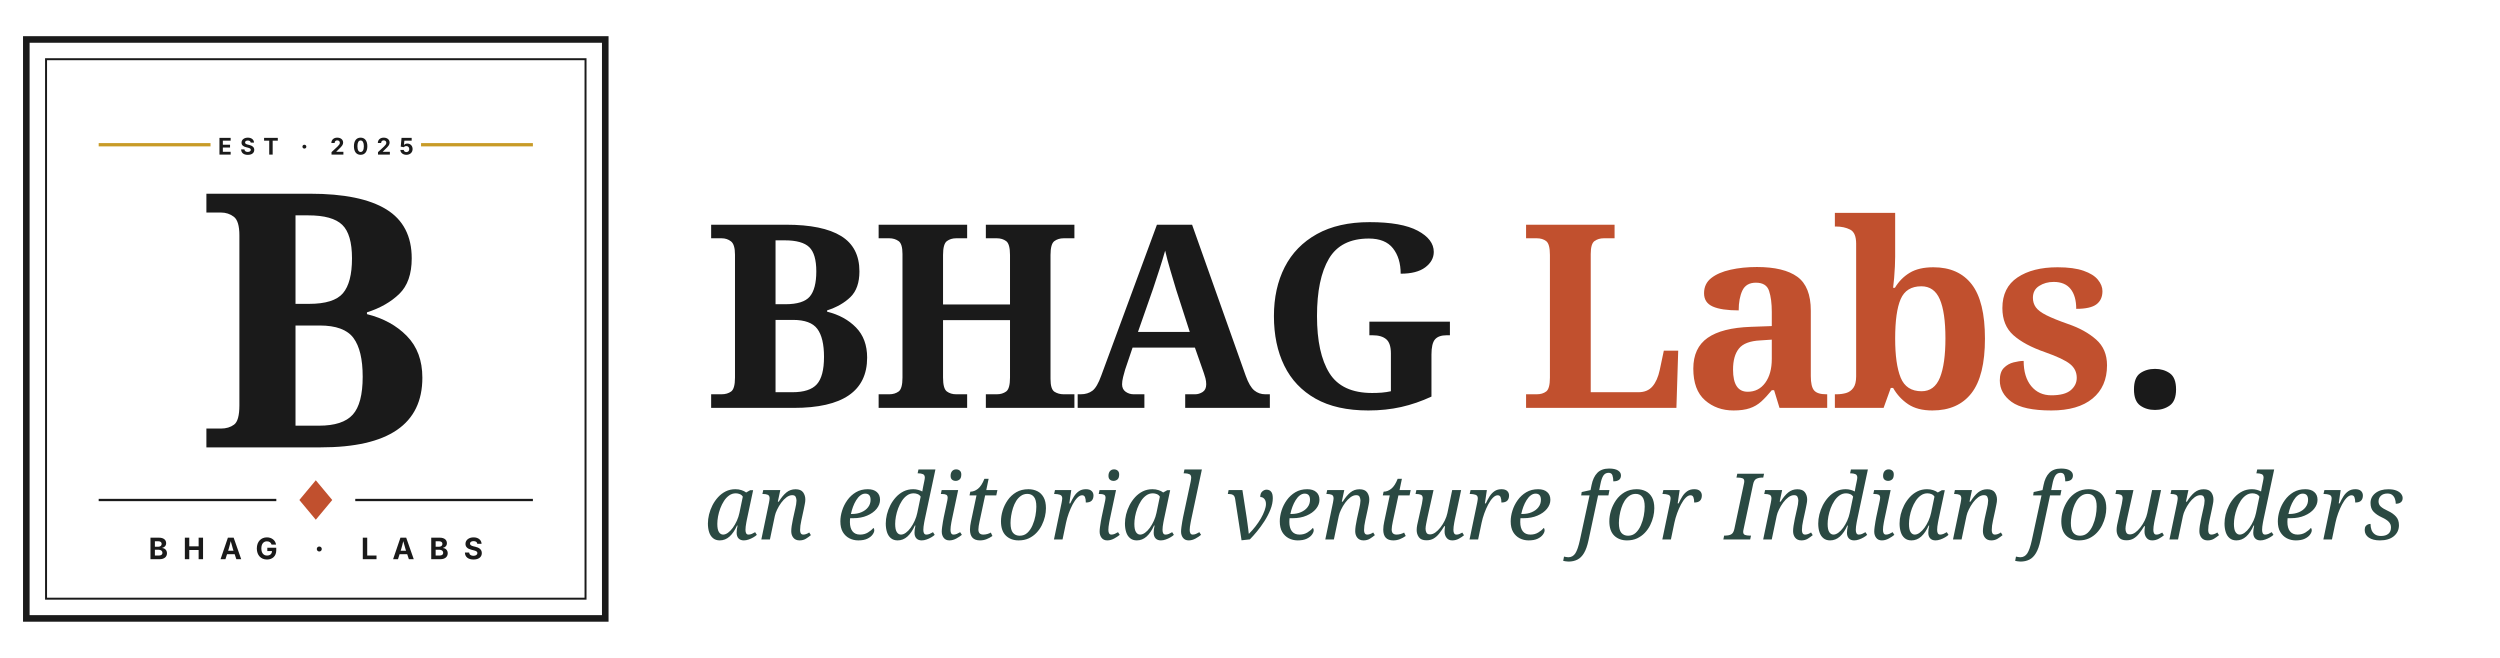
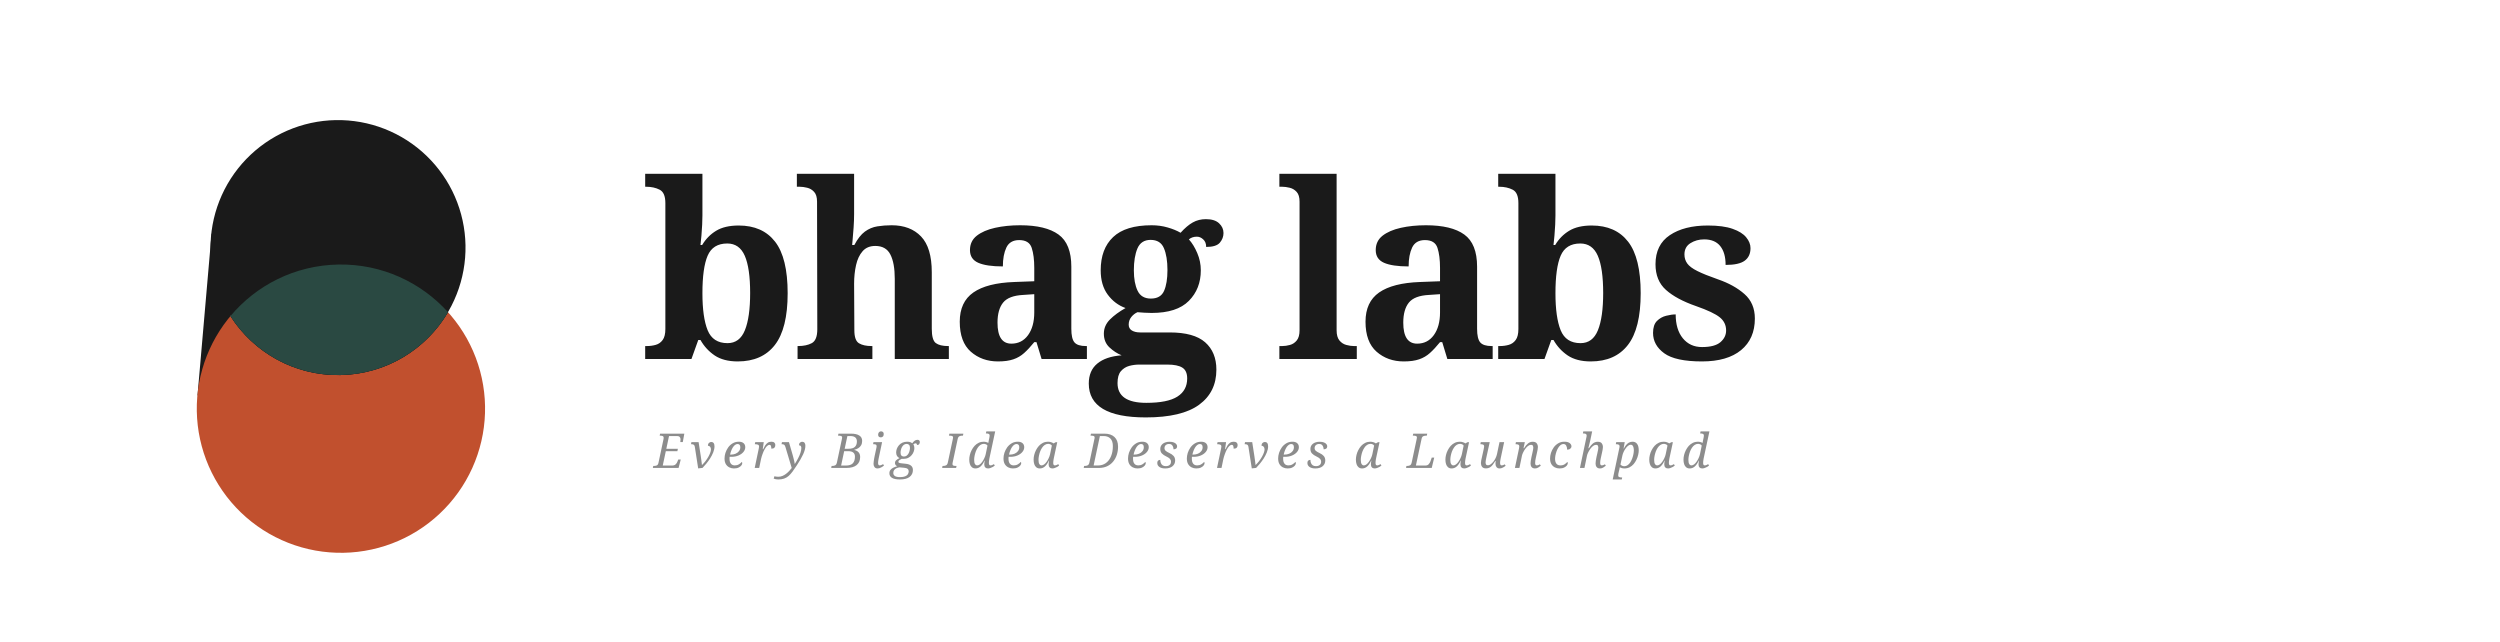
- <svg xmlns="http://www.w3.org/2000/svg" viewBox="0 0 760 200" role="img" aria-label="BHAG Labs">
-   <g transform="translate(8,12)">
-     <rect x="0" y="0" width="176" height="176" fill="none" stroke="#1a1a1a" stroke-width="2" />
-     <rect x="6" y="6" width="164" height="164" fill="none" stroke="#1a1a1a" stroke-width="0.6" />
-     <line x1="22" y1="32" x2="56" y2="32" stroke="#c89b27" stroke-width="1" />
-     <line x1="120" y1="32" x2="154" y2="32" stroke="#c89b27" stroke-width="1" />
-     <text x="88" y="35" text-anchor="middle" font-family="Inter, sans-serif" font-weight="700" font-size="7" letter-spacing="2.5" fill="#1a1a1a">EST · 2025</text>
-     <text x="88" y="124" text-anchor="middle" font-family="Playfair Display, Georgia, serif" font-weight="900" font-size="108" fill="#1a1a1a">B</text>
-     <line x1="22" y1="140" x2="76" y2="140" stroke="#1a1a1a" stroke-width="0.7" />
-     <line x1="100" y1="140" x2="154" y2="140" stroke="#1a1a1a" stroke-width="0.7" />
-     <path d="M88 134 L93 140 L88 146 L83 140 Z" fill="#c1502e" />
-     <text x="88" y="158" text-anchor="middle" font-family="Inter, sans-serif" font-weight="700" font-size="9" letter-spacing="4.5" fill="#1a1a1a">BHAG · LABS</text>
-   </g>
-   <g transform="translate(214,124)">
-     <text font-family="Playfair Display, Georgia, serif" font-weight="900" font-size="78" letter-spacing="-1.5" fill="#1a1a1a">BHAG <tspan fill="#c1502e">Labs</tspan>.</text>
-     <text x="0" y="40" font-family="Cormorant Garamond, Georgia, serif" font-style="italic" font-weight="500" font-size="28" fill="#2a4942">an editorial venture for Indian founders</text>
+ <svg xmlns="http://www.w3.org/2000/svg" viewBox="0 0 780 200" role="img" aria-label="BHAG Labs">
+   <svg x="6" y="10" width="180" height="180" viewBox="140 55 460 670" preserveAspectRatio="xMidYMid meet">
+     <defs>
+       <clipPath id="854069ee3c">
+         <path d="M 242 289 L 289 289 L 289 480 L 242 480 Z M 242 289 " clip-rule="nonzero" />
+       </clipPath>
+       <clipPath id="d50964c367">
+         <path d="M 258.363 289.168 L 288.266 291.766 L 271.941 479.574 L 242.039 476.977 Z M 258.363 289.168 " clip-rule="nonzero" />
+       </clipPath>
+       <clipPath id="bbd7dbcb03">
+         <path d="M 0 0 L 46.48 0 L 46.48 190.762 L 0 190.762 Z M 0 0 " clip-rule="nonzero" />
+       </clipPath>
+       <clipPath id="800835fa71">
+         <path d="M 16.363 0.168 L 46.266 2.766 L 29.941 190.574 L 0.039 187.977 Z M 16.363 0.168 " clip-rule="nonzero" />
+       </clipPath>
+       <clipPath id="11710e0fe6">
+         <rect x="0" width="47" y="0" height="191" />
+       </clipPath>
+       <clipPath id="bd038d4382">
+         <path d="M 223 147 L 587 147 L 587 644 L 223 644 Z M 223 147 " clip-rule="nonzero" />
+       </clipPath>
+       <clipPath id="825ce4a08a">
+         <path d="M 577.781 147.914 L 586.961 657.082 L 232.27 663.477 L 223.09 154.309 Z M 577.781 147.914 " clip-rule="nonzero" />
+       </clipPath>
+       <clipPath id="73893e0dd8">
+         <path d="M 721.137 68.777 L 731.695 654.434 L 170.785 664.543 L 160.23 78.891 Z M 721.137 68.777 " clip-rule="nonzero" />
+       </clipPath>
+       <clipPath id="237935fd78">
+         <path d="M 241 324 L 576 324 L 576 660 L 241 660 Z M 241 324 " clip-rule="nonzero" />
+       </clipPath>
+       <clipPath id="a91f058d2a">
+         <path d="M 577.781 147.914 L 586.961 657.082 L 232.27 663.477 L 223.09 154.309 Z M 577.781 147.914 " clip-rule="nonzero" />
+       </clipPath>
+       <clipPath id="3b564b87e9">
+         <path d="M 721.137 68.777 L 731.695 654.434 L 170.785 664.543 L 160.23 78.891 Z M 721.137 68.777 " clip-rule="nonzero" />
+       </clipPath>
+       <clipPath id="7cdfc9ba1c">
+         <path d="M 257 157 L 554 157 L 554 454 L 257 454 Z M 257 157 " clip-rule="nonzero" />
+       </clipPath>
+       <clipPath id="b7d3cf6966">
+         <path d="M 577.781 147.914 L 586.961 657.082 L 232.27 663.477 L 223.09 154.309 Z M 577.781 147.914 " clip-rule="nonzero" />
+       </clipPath>
+       <clipPath id="14a102c257">
+         <path d="M 721.137 68.777 L 731.695 654.434 L 170.785 664.543 L 160.23 78.891 Z M 721.137 68.777 " clip-rule="nonzero" />
+       </clipPath>
+       <clipPath id="3f87d21ea0">
+         <path d="M 280 324 L 533 324 L 533 454 L 280 454 Z M 280 324 " clip-rule="nonzero" />
+       </clipPath>
+       <clipPath id="b87af4b4cc">
+         <path d="M 577.781 147.914 L 586.961 657.082 L 232.27 663.477 L 223.09 154.309 Z M 577.781 147.914 " clip-rule="nonzero" />
+       </clipPath>
+       <clipPath id="7a0fa07103">
+         <path d="M 721.137 68.777 L 731.695 654.434 L 170.785 664.543 L 160.23 78.891 Z M 721.137 68.777 " clip-rule="nonzero" />
+       </clipPath>
+     </defs>
+     <g clip-path="url(#854069ee3c)">
+       <g clip-path="url(#d50964c367)">
+         <g transform="matrix(1, 0, 0, 1, 242, 289)">
+           <g clip-path="url(#11710e0fe6)">
+             <g clip-path="url(#bbd7dbcb03)">
+               <g clip-path="url(#800835fa71)">
+                 <path fill="#1a1a1a" d="M 16.363 0.168 L 46.266 2.766 L 29.941 190.594 L 0.039 187.996 Z M 16.363 0.168 " fill-opacity="1" fill-rule="nonzero" />
+               </g>
+             </g>
+           </g>
+         </g>
+       </g>
+     </g>
+     <g clip-path="url(#bd038d4382)">
+       <g clip-path="url(#825ce4a08a)">
+         <g clip-path="url(#73893e0dd8)">
+           <path fill="#1a1a1a" d="M 716.855 69.574 C 711.844 69.664 707.008 69.754 701.996 69.844 C 688.57 70.086 675.145 70.328 661.719 70.566 C 641.848 70.926 622.156 71.281 602.285 71.641 C 578.121 72.074 553.773 72.516 529.605 72.949 C 503.113 73.426 476.617 73.906 449.945 74.387 C 423.273 74.867 396.598 75.348 369.926 75.828 C 345.043 76.277 319.98 76.727 295.098 77.176 C 273.977 77.559 252.852 77.938 231.727 78.32 C 216.691 78.59 201.473 78.863 186.438 79.137 C 179.277 79.266 172.113 79.215 164.777 79.527 C 164.418 79.531 164.238 79.535 163.883 79.543 C 162.09 79.574 160.508 81.215 160.543 83.004 C 160.633 88.016 160.723 93.027 160.812 98.043 C 161.055 111.469 161.301 125.074 161.543 138.5 C 161.902 158.547 162.262 178.418 162.621 198.469 C 163.062 222.812 163.5 247.16 163.941 271.684 C 164.422 298.359 164.902 324.852 165.383 351.523 C 165.867 378.555 166.355 405.586 166.844 432.617 C 167.293 457.68 167.746 482.742 168.199 507.805 C 168.582 529.105 168.965 550.23 169.348 571.531 C 169.621 586.75 169.898 602.145 170.172 617.359 C 170.301 624.52 170.254 631.863 170.562 639.02 C 170.57 639.379 170.578 639.738 170.578 639.918 C 170.656 644.211 177.461 644.09 177.383 639.793 C 177.293 634.781 177.203 629.77 177.109 624.758 C 176.867 611.332 176.625 597.727 176.383 584.301 C 176.02 564.25 175.664 544.379 175.301 524.328 C 174.863 499.984 174.422 475.637 173.98 451.113 C 173.5 424.441 173.023 397.945 172.543 371.273 C 172.055 344.242 171.566 317.211 171.082 290.18 C 170.629 265.117 170.176 240.055 169.727 214.992 C 169.34 193.691 168.961 172.566 168.578 151.266 C 168.301 136.047 168.023 120.652 167.75 105.438 C 167.621 98.277 167.848 90.93 167.359 83.777 C 167.355 83.418 167.348 83.062 167.344 82.883 C 166.289 83.977 165.059 85.25 164.004 86.344 C 169.016 86.254 173.852 86.168 178.863 86.078 C 192.289 85.836 205.715 85.594 219.141 85.352 C 239.012 84.992 258.703 84.637 278.574 84.277 C 302.738 83.844 327.086 83.406 351.254 82.969 C 377.746 82.492 404.242 82.016 430.914 81.535 C 457.586 81.051 484.258 80.57 510.934 80.09 C 535.816 79.641 560.879 79.191 585.762 78.742 C 606.883 78.363 628.008 77.98 649.133 77.602 C 664.168 77.328 679.387 77.055 694.422 76.785 C 701.582 76.656 708.746 76.703 716.082 76.395 C 716.441 76.387 716.621 76.383 716.977 76.379 C 721.27 76.121 721.152 69.496 716.855 69.574 Z M 716.855 69.574 " fill-opacity="1" fill-rule="nonzero" />
+         </g>
+       </g>
+     </g>
+     <g clip-path="url(#237935fd78)">
+       <g clip-path="url(#a91f058d2a)">
+         <g clip-path="url(#3b564b87e9)">
+           <path fill="#c1502e" d="M 411.609 659.746 C 408.871 659.797 406.133 659.777 403.395 659.691 C 400.656 659.609 397.922 659.457 395.188 659.234 C 392.457 659.016 389.734 658.73 387.016 658.379 C 384.301 658.023 381.594 657.605 378.898 657.117 C 376.203 656.633 373.52 656.082 370.852 655.465 C 368.18 654.844 365.527 654.164 362.891 653.414 C 360.258 652.668 357.641 651.855 355.047 650.977 C 352.449 650.102 349.875 649.164 347.328 648.16 C 344.777 647.156 342.254 646.094 339.758 644.965 C 337.258 643.84 334.793 642.652 332.352 641.406 C 329.914 640.156 327.504 638.852 325.133 637.484 C 322.758 636.117 320.418 634.695 318.109 633.215 C 315.805 631.734 313.539 630.195 311.309 628.605 C 309.078 627.012 306.891 625.367 304.742 623.668 C 302.594 621.969 300.488 620.215 298.426 618.414 C 296.359 616.609 294.344 614.758 292.371 612.855 C 290.398 610.953 288.477 609.004 286.602 607.008 C 284.723 605.012 282.898 602.969 281.121 600.883 C 279.348 598.797 277.621 596.668 275.949 594.5 C 274.277 592.328 272.664 590.117 271.098 587.867 C 269.535 585.617 268.031 583.328 266.578 581.004 C 265.129 578.68 263.734 576.324 262.402 573.93 C 261.066 571.539 259.789 569.113 258.574 566.66 C 257.359 564.203 256.203 561.719 255.109 559.207 C 254.016 556.695 252.984 554.16 252.016 551.598 C 251.047 549.035 250.141 546.449 249.297 543.844 C 248.457 541.234 247.676 538.609 246.965 535.965 C 246.25 533.32 245.602 530.656 245.02 527.98 C 244.438 525.305 243.918 522.613 243.469 519.914 C 243.02 517.211 242.633 514.5 242.316 511.777 C 242 509.055 241.75 506.328 241.566 503.594 C 241.379 500.859 241.266 498.125 241.215 495.387 C 241.164 492.645 241.184 489.906 241.27 487.168 C 241.352 484.43 241.504 481.695 241.727 478.965 C 241.945 476.234 242.23 473.512 242.582 470.793 C 242.938 468.078 243.355 465.371 243.844 462.672 C 244.328 459.977 244.879 457.293 245.496 454.625 C 246.117 451.957 246.797 449.305 247.547 446.668 C 248.293 444.031 249.105 441.418 249.984 438.82 C 250.859 436.227 251.797 433.652 252.801 431.102 C 253.805 428.555 254.867 426.031 255.996 423.531 C 257.121 421.035 258.309 418.566 259.555 416.129 C 260.805 413.688 262.109 411.281 263.477 408.906 C 264.844 406.531 266.266 404.191 267.746 401.887 C 269.227 399.582 270.766 397.312 272.355 395.086 C 273.949 392.855 275.594 390.664 277.293 388.516 C 278.992 386.367 280.746 384.262 282.547 382.199 C 284.352 380.137 286.203 378.121 288.105 376.148 C 290.008 374.176 291.957 372.25 293.953 370.375 C 295.949 368.5 297.992 366.672 300.078 364.898 C 302.164 363.121 304.293 361.398 306.461 359.727 C 308.633 358.055 310.844 356.438 313.094 354.875 C 315.344 353.312 317.633 351.805 319.957 350.355 C 322.281 348.902 324.637 347.512 327.031 346.176 C 329.422 344.84 331.848 343.566 334.301 342.352 C 336.758 341.133 339.242 339.98 341.754 338.887 C 344.266 337.793 346.801 336.762 349.363 335.793 C 351.926 334.82 354.512 333.914 357.117 333.074 C 359.727 332.23 362.352 331.453 364.996 330.738 C 367.641 330.027 370.305 329.379 372.98 328.797 C 375.656 328.211 378.348 327.695 381.051 327.246 C 383.75 326.793 386.465 326.41 389.184 326.094 C 391.906 325.773 394.633 325.523 397.367 325.34 C 400.102 325.156 402.836 325.039 405.574 324.992 C 408.316 324.941 411.055 324.961 413.793 325.043 C 416.531 325.129 419.266 325.281 421.996 325.5 C 424.727 325.719 427.449 326.008 430.168 326.359 C 432.887 326.711 435.59 327.133 438.289 327.617 C 440.984 328.105 443.668 328.656 446.336 329.273 C 449.004 329.891 451.656 330.574 454.293 331.32 C 456.93 332.07 459.543 332.883 462.141 333.758 C 464.734 334.637 467.309 335.574 469.859 336.578 C 472.406 337.578 474.93 338.645 477.43 339.77 C 479.926 340.898 482.395 342.086 484.832 343.332 C 487.273 344.578 489.68 345.887 492.055 347.254 C 494.43 348.617 496.77 350.043 499.074 351.523 C 501.379 353.004 503.648 354.539 505.875 356.133 C 508.105 357.723 510.297 359.371 512.445 361.07 C 514.594 362.77 516.699 364.52 518.762 366.324 C 520.824 368.125 522.84 369.98 524.812 371.883 C 526.785 373.785 528.711 375.734 530.586 377.73 C 532.461 379.727 534.289 381.766 536.062 383.852 C 537.84 385.938 539.562 388.066 541.234 390.238 C 542.906 392.41 544.523 394.621 546.086 396.871 C 547.648 399.121 549.156 401.406 550.605 403.73 C 552.059 406.055 553.449 408.414 554.785 410.805 C 556.121 413.199 557.395 415.621 558.609 418.078 C 559.828 420.531 560.98 423.016 562.074 425.527 C 563.168 428.039 564.199 430.578 565.172 433.141 C 566.141 435.703 567.047 438.289 567.887 440.895 C 568.73 443.5 569.508 446.129 570.223 448.773 C 570.934 451.418 571.582 454.078 572.164 456.754 C 572.75 459.434 573.266 462.121 573.715 464.824 C 574.168 467.527 574.551 470.238 574.867 472.961 C 575.188 475.68 575.438 478.41 575.621 481.141 C 575.805 483.875 575.922 486.613 575.969 489.352 C 576.02 492.09 576.004 494.828 575.918 497.566 C 575.832 500.305 575.68 503.043 575.461 505.773 C 575.242 508.504 574.953 511.227 574.602 513.945 C 574.25 516.66 573.828 519.367 573.344 522.062 C 572.855 524.758 572.305 527.441 571.688 530.113 C 571.07 532.781 570.387 535.434 569.641 538.07 C 568.891 540.703 568.078 543.32 567.203 545.914 C 566.328 548.512 565.387 551.086 564.383 553.633 C 563.383 556.184 562.316 558.707 561.191 561.203 C 560.062 563.703 558.875 566.172 557.629 568.609 C 556.383 571.047 555.074 573.457 553.707 575.832 C 552.344 578.207 550.918 580.547 549.438 582.852 C 547.957 585.156 546.422 587.422 544.828 589.652 C 543.238 591.883 541.59 594.07 539.891 596.219 C 538.191 598.367 536.441 600.473 534.637 602.539 C 532.836 604.602 530.98 606.617 529.078 608.59 C 527.18 610.562 525.23 612.484 523.23 614.359 C 521.234 616.238 519.195 618.062 517.109 619.84 C 515.023 621.617 512.895 623.34 510.723 625.012 C 508.551 626.684 506.34 628.301 504.09 629.863 C 501.84 631.426 499.555 632.93 497.23 634.383 C 494.906 635.832 492.547 637.227 490.156 638.559 C 487.762 639.895 485.34 641.172 482.883 642.387 C 480.43 643.602 477.945 644.758 475.434 645.852 C 472.922 646.945 470.383 647.977 467.82 648.945 C 465.258 649.914 462.676 650.82 460.066 651.664 C 457.461 652.504 454.832 653.285 452.188 653.996 C 449.543 654.711 446.883 655.359 444.207 655.941 C 441.527 656.523 438.84 657.043 436.137 657.492 C 433.434 657.941 430.723 658.328 428 658.645 C 425.281 658.961 422.551 659.215 419.82 659.398 C 417.086 659.582 414.348 659.695 411.609 659.746 Z M 411.609 659.746 " fill-opacity="1" fill-rule="nonzero" />
+         </g>
+       </g>
+     </g>
+     <g clip-path="url(#7cdfc9ba1c)">
+       <g clip-path="url(#b7d3cf6966)">
+         <g clip-path="url(#14a102c257)">
+           <path fill="#1a1a1a" d="M 407.891 453.344 C 405.465 453.387 403.043 453.371 400.621 453.297 C 398.199 453.223 395.781 453.086 393.367 452.891 C 390.949 452.699 388.539 452.445 386.137 452.133 C 383.734 451.82 381.34 451.449 378.957 451.02 C 376.57 450.59 374.199 450.102 371.836 449.555 C 369.477 449.008 367.129 448.406 364.801 447.742 C 362.469 447.082 360.156 446.363 357.859 445.59 C 355.562 444.812 353.289 443.98 351.031 443.094 C 348.777 442.207 346.543 441.266 344.336 440.27 C 342.129 439.273 339.945 438.223 337.785 437.121 C 335.629 436.016 333.5 434.859 331.398 433.652 C 329.301 432.445 327.23 431.188 325.191 429.875 C 323.152 428.566 321.145 427.207 319.176 425.801 C 317.203 424.391 315.266 422.934 313.363 421.434 C 311.465 419.93 309.602 418.379 307.777 416.785 C 305.953 415.191 304.168 413.551 302.426 411.871 C 300.68 410.188 298.98 408.461 297.32 406.695 C 295.66 404.93 294.043 403.125 292.473 401.281 C 290.902 399.434 289.379 397.551 287.898 395.633 C 286.422 393.711 284.992 391.758 283.609 389.766 C 282.227 387.777 280.895 385.754 279.609 383.699 C 278.328 381.641 277.098 379.555 275.914 377.441 C 274.734 375.324 273.605 373.18 272.531 371.008 C 271.457 368.836 270.434 366.641 269.469 364.418 C 268.5 362.195 267.586 359.953 266.73 357.688 C 265.871 355.418 265.07 353.133 264.324 350.828 C 263.582 348.523 262.895 346.199 262.262 343.859 C 261.629 341.52 261.059 339.168 260.543 336.797 C 260.027 334.43 259.57 332.051 259.172 329.66 C 258.773 327.27 258.434 324.871 258.152 322.465 C 257.871 320.059 257.648 317.645 257.484 315.227 C 257.324 312.812 257.219 310.391 257.176 307.969 C 257.133 305.543 257.148 303.121 257.223 300.699 C 257.301 298.277 257.434 295.859 257.629 293.445 C 257.82 291.027 258.074 288.617 258.387 286.215 C 258.699 283.812 259.07 281.418 259.5 279.035 C 259.93 276.648 260.418 274.277 260.965 271.914 C 261.512 269.555 262.113 267.207 262.777 264.879 C 263.438 262.547 264.156 260.234 264.93 257.938 C 265.707 255.641 266.539 253.367 267.426 251.109 C 268.312 248.855 269.254 246.621 270.25 244.414 C 271.246 242.207 272.297 240.023 273.398 237.863 C 274.504 235.707 275.66 233.578 276.867 231.477 C 278.074 229.379 279.336 227.309 280.645 225.27 C 281.953 223.23 283.312 221.223 284.723 219.254 C 286.129 217.281 287.586 215.344 289.09 213.445 C 290.59 211.543 292.141 209.68 293.734 207.855 C 295.328 206.031 296.969 204.246 298.652 202.504 C 300.332 200.758 302.059 199.059 303.824 197.398 C 305.59 195.738 307.395 194.121 309.238 192.551 C 311.086 190.98 312.969 189.457 314.887 187.977 C 316.809 186.5 318.762 185.07 320.754 183.688 C 322.742 182.305 324.766 180.973 326.82 179.688 C 328.879 178.406 330.965 177.176 333.078 175.992 C 335.195 174.812 337.34 173.684 339.512 172.609 C 341.684 171.535 343.879 170.512 346.102 169.547 C 348.324 168.578 350.566 167.664 352.832 166.809 C 355.102 165.949 357.387 165.148 359.691 164.402 C 362 163.66 364.32 162.973 366.66 162.34 C 369 161.707 371.355 161.137 373.723 160.621 C 376.09 160.105 378.469 159.648 380.859 159.25 C 383.25 158.852 385.648 158.512 388.055 158.23 C 390.461 157.949 392.875 157.727 395.293 157.562 C 397.711 157.402 400.129 157.297 402.551 157.254 C 404.977 157.211 407.398 157.227 409.82 157.301 C 412.242 157.379 414.66 157.512 417.078 157.707 C 419.492 157.898 421.902 158.152 424.305 158.465 C 426.707 158.777 429.102 159.148 431.484 159.578 C 433.871 160.008 436.242 160.496 438.605 161.043 C 440.965 161.59 443.312 162.191 445.641 162.855 C 447.973 163.516 450.289 164.234 452.582 165.008 C 454.879 165.785 457.156 166.617 459.41 167.504 C 461.664 168.391 463.898 169.332 466.105 170.328 C 468.316 171.324 470.496 172.375 472.656 173.477 C 474.812 174.582 476.941 175.738 479.043 176.945 C 481.145 178.152 483.211 179.414 485.25 180.723 C 487.289 182.031 489.297 183.391 491.266 184.801 C 493.238 186.207 495.176 187.664 497.078 189.168 C 498.977 190.668 500.84 192.219 502.664 193.812 C 504.488 195.406 506.273 197.047 508.016 198.73 C 509.762 200.41 511.465 202.137 513.121 203.902 C 514.781 205.668 516.398 207.473 517.969 209.316 C 519.539 211.164 521.062 213.047 522.543 214.965 C 524.02 216.887 525.449 218.84 526.832 220.832 C 528.215 222.82 529.547 224.844 530.832 226.898 C 532.113 228.957 533.348 231.043 534.527 233.156 C 535.707 235.273 536.836 237.418 537.91 239.59 C 538.984 241.762 540.008 243.957 540.977 246.18 C 541.941 248.402 542.855 250.645 543.711 252.91 C 544.57 255.18 545.371 257.465 546.117 259.77 C 546.859 262.078 547.551 264.398 548.18 266.738 C 548.812 269.078 549.383 271.434 549.898 273.801 C 550.414 276.168 550.871 278.547 551.27 280.938 C 551.672 283.328 552.012 285.727 552.289 288.133 C 552.57 290.539 552.793 292.953 552.957 295.371 C 553.117 297.789 553.223 300.207 553.266 302.629 C 553.309 305.055 553.293 307.477 553.219 309.898 C 553.145 312.32 553.008 314.738 552.812 317.156 C 552.621 319.57 552.367 321.98 552.055 324.383 C 551.742 326.785 551.371 329.18 550.941 331.562 C 550.512 333.949 550.023 336.32 549.477 338.684 C 548.93 341.043 548.328 343.391 547.664 345.719 C 547.004 348.051 546.285 350.367 545.512 352.66 C 544.734 354.957 543.902 357.234 543.016 359.488 C 542.129 361.742 541.188 363.977 540.191 366.184 C 539.195 368.395 538.145 370.574 537.043 372.734 C 535.938 374.891 534.781 377.02 533.574 379.121 C 532.367 381.223 531.109 383.289 529.797 385.328 C 528.488 387.367 527.129 389.375 525.723 391.348 C 524.312 393.316 522.855 395.254 521.355 397.156 C 519.852 399.055 518.301 400.918 516.707 402.742 C 515.113 404.566 513.473 406.352 511.789 408.094 C 510.109 409.84 508.383 411.543 506.617 413.199 C 504.852 414.859 503.047 416.477 501.203 418.047 C 499.355 419.617 497.473 421.141 495.555 422.621 C 493.633 424.098 491.68 425.527 489.688 426.91 C 487.699 428.293 485.676 429.625 483.621 430.91 C 481.562 432.191 479.477 433.426 477.363 434.605 C 475.246 435.785 473.102 436.914 470.93 437.988 C 468.758 439.062 466.562 440.086 464.34 441.055 C 462.117 442.02 459.875 442.934 457.609 443.789 C 455.34 444.648 453.055 445.449 450.75 446.195 C 448.445 446.938 446.121 447.629 443.781 448.258 C 441.441 448.891 439.086 449.461 436.719 449.977 C 434.352 450.492 431.973 450.949 429.582 451.348 C 427.191 451.75 424.793 452.09 422.387 452.367 C 419.98 452.648 417.566 452.871 415.148 453.035 C 412.734 453.195 410.312 453.301 407.891 453.344 Z M 407.891 453.344 " fill-opacity="1" fill-rule="nonzero" />
+         </g>
+       </g>
+     </g>
+     <g clip-path="url(#3f87d21ea0)">
+       <g clip-path="url(#b87af4b4cc)">
+         <g clip-path="url(#7a0fa07103)">
+           <path fill="#1a1a1a" d="M 407.891 453.344 C 354.363 454.309 307.133 426.867 280.23 384.91 C 310.207 349.094 355.094 325.902 405.574 324.992 C 456.059 324.082 501.574 345.645 533 380.355 C 507.629 423.254 461.414 452.379 407.891 453.344 Z M 407.891 453.344 " fill-opacity="1" fill-rule="nonzero" />
+           <path fill="#2a4942" d="M 407.891 453.344 C 354.363 454.309 307.133 426.867 280.23 384.91 C 310.207 349.094 355.094 325.902 405.574 324.992 C 456.059 324.082 501.574 345.645 533 380.355 C 507.629 423.254 461.414 452.379 407.891 453.344 Z M 407.891 453.344 " fill-opacity="1" fill-rule="nonzero" />
+         </g>
+       </g>
+     </g>
+   </svg>
+   <g transform="translate(200,112)">
+     <text font-family="'Playfair Display', Georgia, serif" font-weight="700" font-size="76" letter-spacing="-2" fill="#1a1a1a">bhag labs</text>
+     <text x="4" y="34" font-family="'Cormorant Garamond', Garamond, serif" font-weight="400" font-style="italic" font-size="15" letter-spacing="2" fill="#1a1a1a" opacity="0.5">Every Big Idea Deserves a Launchpad</text>
  </g>
</svg>
